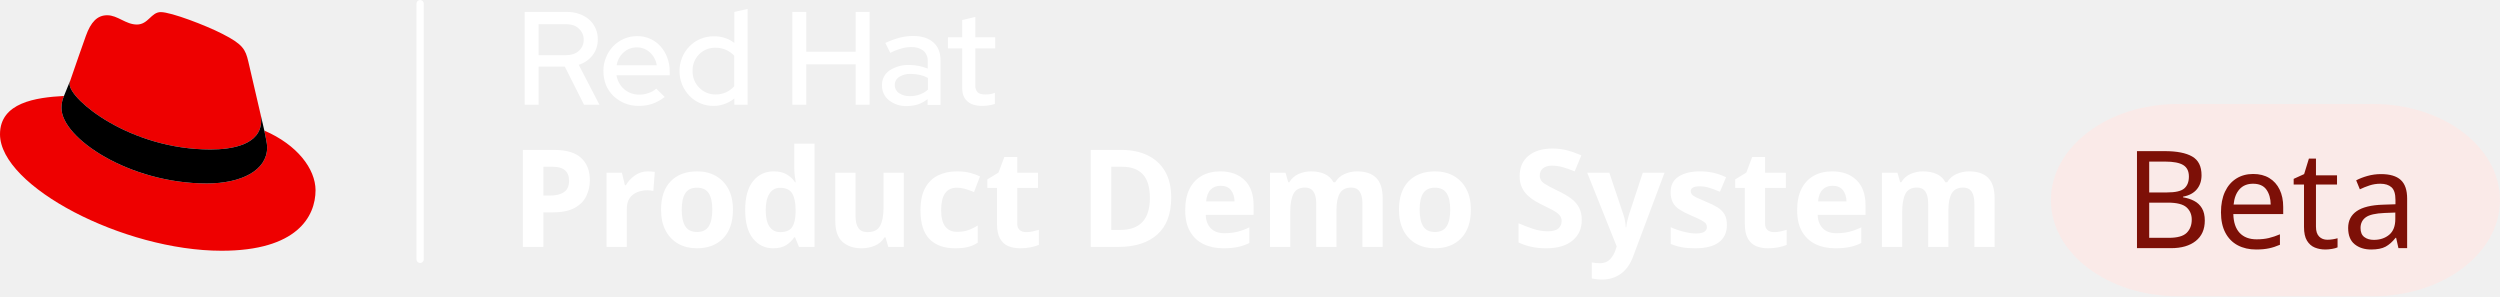
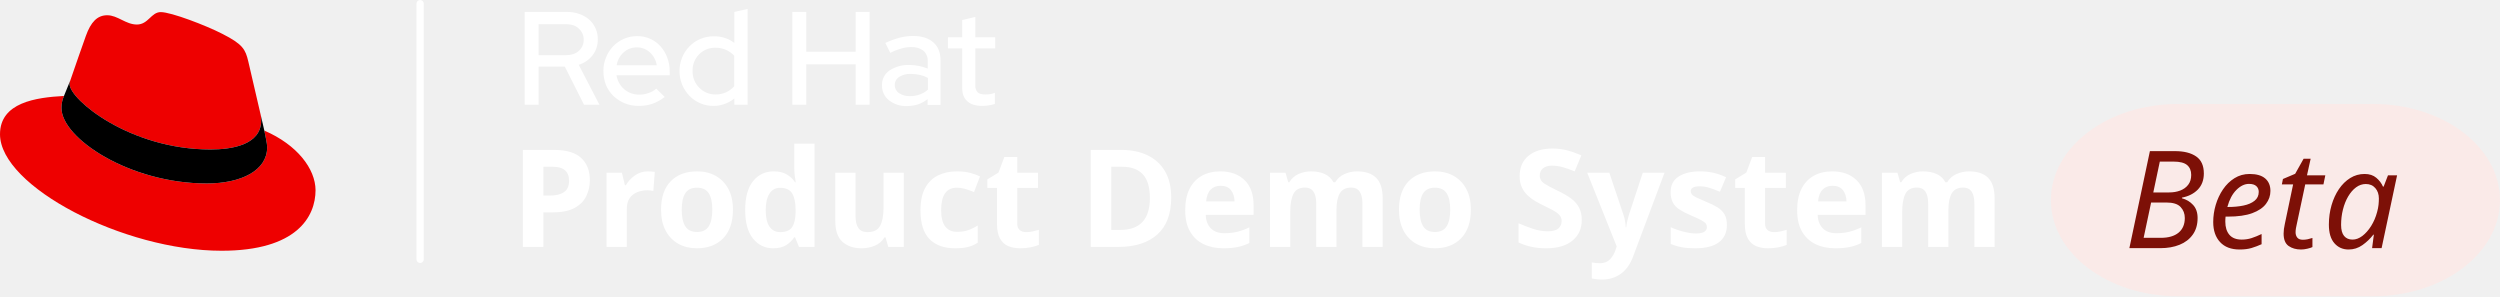
<svg xmlns="http://www.w3.org/2000/svg" width="1508.5" height="178.739" viewBox="0 0 1508.5 178.739">
  <g id="Grupo_12" data-name="Grupo 12" transform="translate(-4224 -1884)">
    <g id="Two_line_logo" transform="translate(4222 1882)">
      <g id="Grupo_9" data-name="Grupo 9">
        <path id="Trazado_8" data-name="Trazado 8" d="M318.6,65.2V9.2H344a21.279,21.279,0,0,1,7.8,1.3,18.111,18.111,0,0,1,5.9,3.5,15.577,15.577,0,0,1,5,11.8,15.051,15.051,0,0,1-3.1,9.5,16.836,16.836,0,0,1-8.4,5.8l12.5,24.1h-9.3l-11.6-23H327v23Zm24.7-48.6H327V35.3h16.3q5.25,0,8.1-2.7a8.7,8.7,0,0,0,2.8-6.6,8.7,8.7,0,0,0-2.8-6.6C349.6,17.5,346.9,16.6,343.3,16.6Z" fill="#fff" />
        <path id="Trazado_9" data-name="Trazado 9" d="M366.1,44.8a20.674,20.674,0,0,1,1.6-8.2,20.288,20.288,0,0,1,4.3-6.7,19.92,19.92,0,0,1,6.5-4.5,19.718,19.718,0,0,1,8-1.6,18.463,18.463,0,0,1,7.8,1.6,18.677,18.677,0,0,1,6.2,4.5,20.927,20.927,0,0,1,4.1,6.8,23.2,23.2,0,0,1,1.5,8.4v2.3H374a13.822,13.822,0,0,0,4.6,8.4,13.6,13.6,0,0,0,9.1,3.3,15.553,15.553,0,0,0,5.7-1,12.858,12.858,0,0,0,4.6-2.6l5.1,5a25.983,25.983,0,0,1-7.4,4.1,24.69,24.69,0,0,1-8.4,1.3,21.306,21.306,0,0,1-8.4-1.6,22.763,22.763,0,0,1-6.8-4.4,20.788,20.788,0,0,1-4.5-6.7A23.2,23.2,0,0,1,366.1,44.8Zm20.2-14.2a11.527,11.527,0,0,0-8,3,13.046,13.046,0,0,0-4.2,7.8h24.2a13.091,13.091,0,0,0-4.2-7.8A11.106,11.106,0,0,0,386.3,30.6Z" fill="#fff" />
        <path id="Trazado_10" data-name="Trazado 10" d="M445.1,65.2V61.4a19.448,19.448,0,0,1-5.8,3.3,18.924,18.924,0,0,1-6.7,1.2A19.824,19.824,0,0,1,418,59.8a22.268,22.268,0,0,1-4.4-6.7,21.812,21.812,0,0,1,0-16.4A20.534,20.534,0,0,1,418,30a19.335,19.335,0,0,1,6.6-4.5,20.334,20.334,0,0,1,8.2-1.6,20.7,20.7,0,0,1,6.6,1,19.415,19.415,0,0,1,5.7,3V9.2l8-1.8V65.2ZM419.9,44.8a13.718,13.718,0,0,0,4,10.1,13.45,13.45,0,0,0,9.8,4.1,14.956,14.956,0,0,0,6.4-1.3,15.954,15.954,0,0,0,4.9-3.6V35.6a14.988,14.988,0,0,0-4.9-3.5,15.271,15.271,0,0,0-6.4-1.3,13.423,13.423,0,0,0-9.9,4A13.806,13.806,0,0,0,419.9,44.8Z" fill="#fff" />
        <path id="Trazado_11" data-name="Trazado 11" d="M480.1,65.2V9.2h8.4v24h29.8V9.2h8.4v56h-8.4V40.8H488.5V65.2Z" fill="#fff" />
        <path id="Trazado_12" data-name="Trazado 12" d="M549.2,66a16.483,16.483,0,0,1-10.8-3.5,11.037,11.037,0,0,1-4.2-8.9,10.375,10.375,0,0,1,4.7-9.2,20.76,20.76,0,0,1,11.8-3.2,27.841,27.841,0,0,1,5.8.6,27.374,27.374,0,0,1,5.3,1.6V39.1a8.143,8.143,0,0,0-2.6-6.5,11.452,11.452,0,0,0-7.4-2.2,20.788,20.788,0,0,0-6,.9,34.616,34.616,0,0,0-6.6,2.6l-3-6a54.169,54.169,0,0,1,8.4-3.1,33.18,33.18,0,0,1,8.3-1.1c5.2,0,9.3,1.3,12.2,3.8s4.4,6.1,4.4,10.8v27h-7.8V61.8a19.441,19.441,0,0,1-5.8,3.2A23.54,23.54,0,0,1,549.2,66Zm-7.3-12.6a5.646,5.646,0,0,0,2.6,4.8,11.193,11.193,0,0,0,6.6,1.8,16.256,16.256,0,0,0,5.9-1,14.449,14.449,0,0,0,4.9-2.9V49a19.778,19.778,0,0,0-4.8-1.8,24.933,24.933,0,0,0-5.7-.6,11.859,11.859,0,0,0-6.8,1.8A5.728,5.728,0,0,0,541.9,53.4Z" fill="#fff" />
        <path id="Trazado_13" data-name="Trazado 13" d="M582.6,55.2v-24H574V24.5h8.6V14.1l7.9-1.9V24.5h12v6.7h-12V53.3a5.94,5.94,0,0,0,1.4,4.4c.9.9,2.5,1.3,4.6,1.3a23.637,23.637,0,0,0,3-.2,10.857,10.857,0,0,0,2.8-.8v6.7a19.28,19.28,0,0,1-3.8.9,27.484,27.484,0,0,1-3.8.3c-3.9,0-7-.9-9-2.8C583.7,61.4,582.6,58.7,582.6,55.2Z" fill="#fff" />
      </g>
      <g id="Hat_icon_3_">
        <g id="Grupo_11" data-name="Grupo 11">
          <g id="Grupo_10" data-name="Grupo 10">
            <path id="Red_hat_3_" d="M129,92.2c12.5,0,30.6-2.6,30.6-17.5a12.678,12.678,0,0,0-.3-3.4L151.8,39c-1.7-7.1-3.2-10.3-15.7-16.6-9.7-5-30.8-13.1-37.1-13.1-5.8,0-7.5,7.5-14.4,7.5-6.7,0-11.6-5.6-17.9-5.6-6,0-9.9,4.1-12.9,12.5,0,0-8.4,23.7-9.5,27.2a4.216,4.216,0,0,0-.3,1.9C44,62,80.3,92.2,129,92.2Zm32.5-11.4c1.7,8.2,1.7,9.1,1.7,10.1,0,14-15.7,21.8-36.4,21.8-46.8,0-87.7-27.4-87.7-45.5a17.535,17.535,0,0,1,1.5-7.3C23.8,60.8,2,63.8,2,83c0,31.5,74.6,70.3,133.7,70.3,45.3,0,56.7-20.5,56.7-36.6C192.3,103.9,181.4,89.4,161.5,80.8Z" fill="#e00" />
            <path id="Black_band_3_" d="M161.5,80.8c1.7,8.2,1.7,9.1,1.7,10.1,0,14-15.7,21.8-36.4,21.8-46.8,0-87.7-27.4-87.7-45.5a17.535,17.535,0,0,1,1.5-7.3l3.7-9.1a4.877,4.877,0,0,0-.3,2c0,9.2,36.3,39.4,85,39.4,12.5,0,30.6-2.6,30.6-17.5a12.678,12.678,0,0,0-.3-3.4Z" />
          </g>
        </g>
      </g>
      <path id="Dividing_line_3_" d="M255.5,160.7a2.22,2.22,0,0,1-2.2-2.2V4.2a2.2,2.2,0,0,1,4.4,0V158.4A2.242,2.242,0,0,1,255.5,160.7Z" fill="#fff" />
    </g>
    <text id="Product_Demo_System" data-name="Product Demo System" transform="translate(5410 2033)" fill="#fff" font-size="82" font-family="RedHatDisplay-Bold, Red Hat Display" font-weight="700">
      <tspan x="-877.892" y="0">Product Demo System</tspan>
    </text>
  </g>
  <g id="Label_-_Filled_-_Red" data-name="Label - Filled - Red" transform="translate(1237.5 62.739)">
    <path id="Rectangle" d="M76.587,0H194.413C236.711,0,271,25.967,271,58s-34.289,58-76.587,58H76.587C34.289,116,0,90.033,0,58S34.289,0,76.587,0Z" fill="#faeae8" />
-     <text id="_Beta_" data-name="Beta" transform="translate(44 87)" fill="#7d1007" font-size="82" font-family="RedHatText-Regular, Red Hat Text" letter-spacing="0.01em">
+     <text id="_Beta_" data-name="Beta" transform="translate(44 87)" fill="#7d1007" font-size="82" font-style="italic" font-family="RedHatText-Regular, Red Hat Text" letter-spacing="0.01em">
      <tspan x="0" y="0" xml:space="preserve">Beta</tspan>
    </text>
  </g>
</svg>
